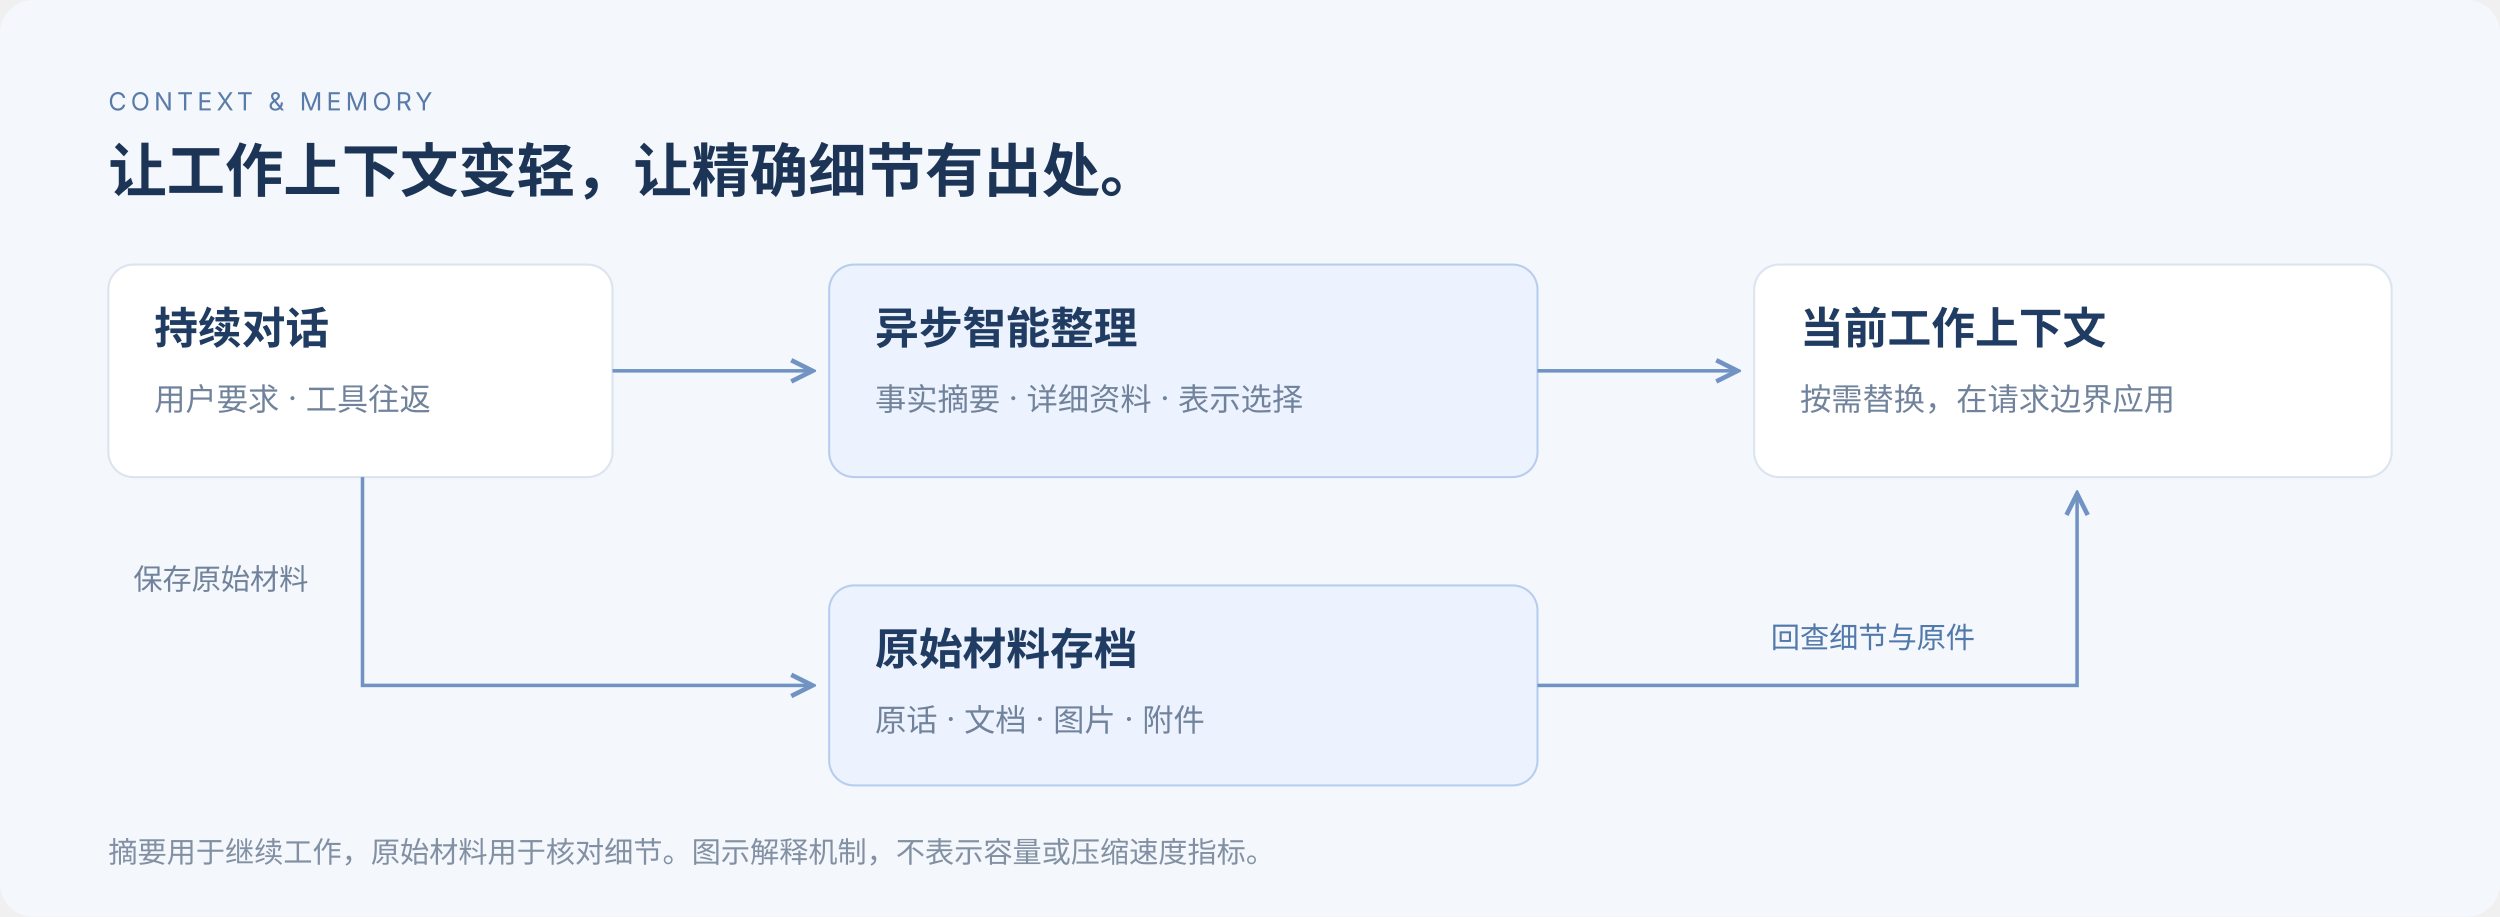
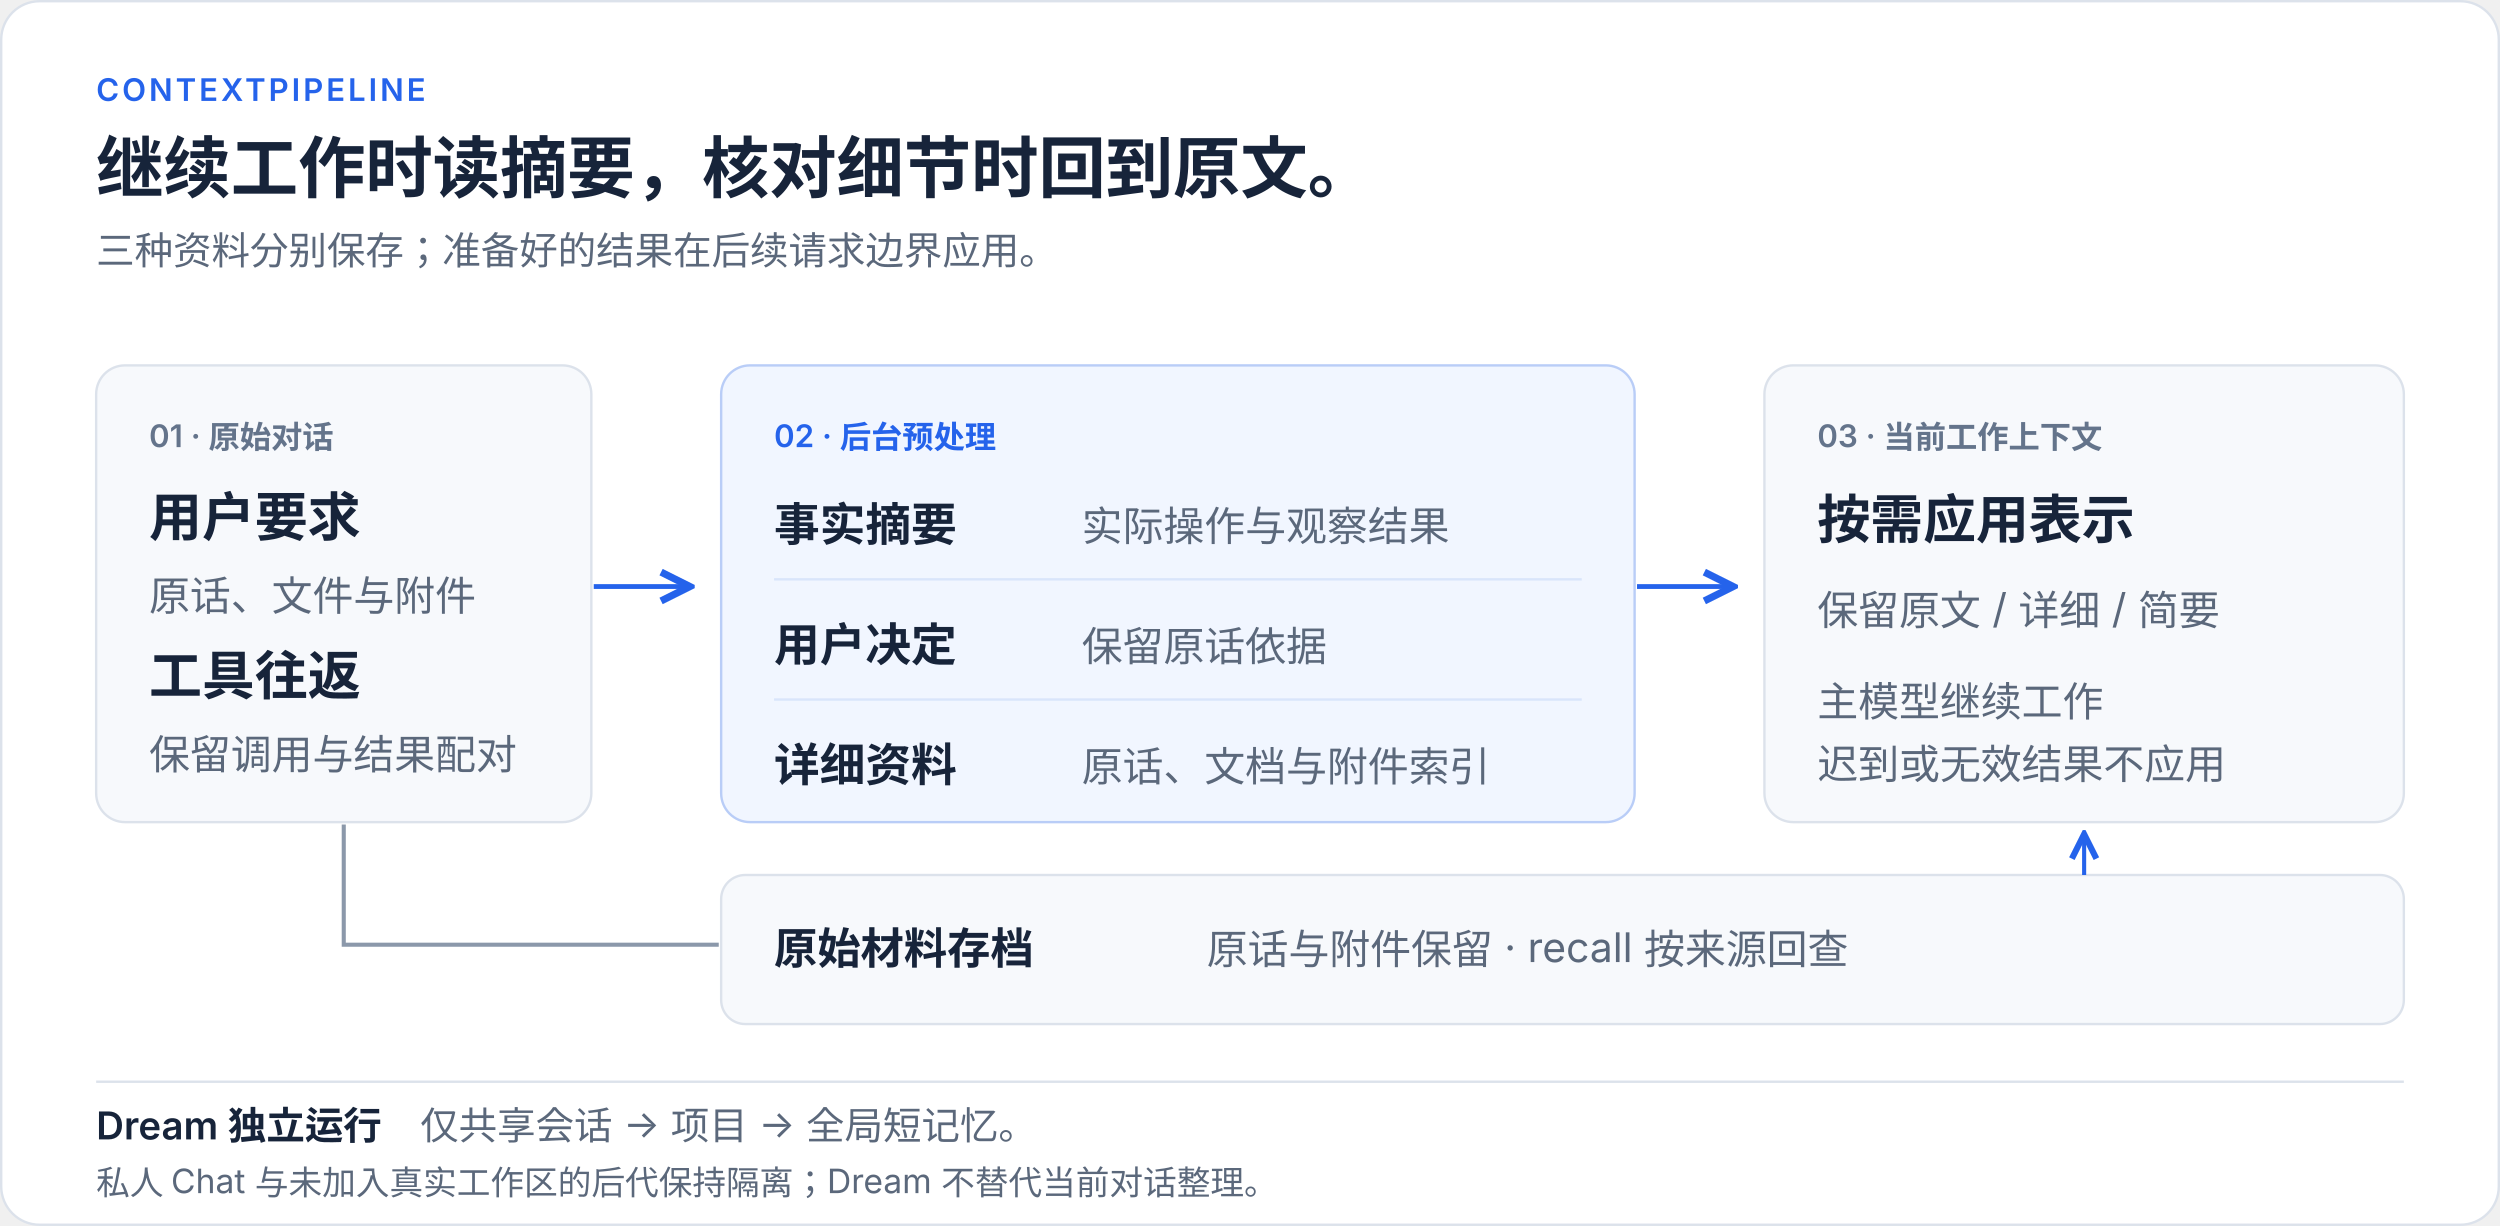
- <svg xmlns="http://www.w3.org/2000/svg" width="1200" height="440" viewBox="0 0 1200 440" role="img" aria-labelledby="title desc">
+ <svg xmlns="http://www.w3.org/2000/svg" width="1040" height="510" viewBox="0 0 1040 510" role="img" aria-labelledby="title desc">
  <defs>
    <marker id="arrow" markerWidth="8" markerHeight="8" refX="7" refY="4" orient="auto">
-       <path d="M1 1L7 4L1 7" fill="none" stroke="#7093c3" stroke-width="1.3" />
+       <path d="M1 1 7 4 1 7" fill="none" stroke="#2563eb" stroke-width="1.5" />
    </marker>
  </defs>
-   <rect width="1200" height="440" rx="16" fill="#f4f7fb" />
+   <rect x=".5" y=".5" width="1039" height="509" rx="16" fill="#fff" stroke="#dce2eb" />
  <g font-family="-apple-system,BlinkMacSystemFont,'Segoe UI','PingFang SC','Microsoft YaHei',sans-serif">
-     <text x="52" y="53" font-size="12" fill="#587ba9" letter-spacing="2">CONTEXT &amp; MEMORY</text>
-     <text x="52" y="92" font-size="28" font-weight="600" fill="#1c3557">让工作上下文变轻，让精确细节有出处。</text>
-     <rect x="52" y="127" width="242" height="102" rx="12" fill="#fff" stroke="#dce4ef" />
-     <text x="74" y="165" font-size="21" font-weight="600" fill="#203c62">持续对话</text>
-     <text x="74" y="197" font-size="15" fill="#71839c">用户要求 · 工具往返</text>
-     <rect x="398" y="127" width="340" height="102" rx="12" fill="#edf3fe" stroke="#b8cdee" />
-     <text x="420" y="165" font-size="21" font-weight="600" fill="#203c62">异步智能整理</text>
-     <text x="420" y="197" font-size="15" fill="#71839c">事实摘要 · 详细资料 · 表示选择</text>
-     <rect x="842" y="127" width="306" height="102" rx="12" fill="#fff" stroke="#dce4ef" />
-     <text x="864" y="165" font-size="21" font-weight="600" fill="#203c62">当前工作上下文</text>
-     <text x="864" y="197" font-size="15" fill="#71839c">按需替换，在请求边界应用</text>
-     <path d="M294 178H390" fill="none" stroke="#7093c3" stroke-width="1.7" marker-end="url(#arrow)" />
-     <path d="M738 178H834" fill="none" stroke="#7093c3" stroke-width="1.7" marker-end="url(#arrow)" />
-     <rect x="398" y="281" width="340" height="96" rx="12" fill="#edf3fe" stroke="#b8cdee" />
-     <text x="420" y="319" font-size="21" font-weight="600" fill="#203c62">原始材料存档</text>
-     <text x="420" y="351" font-size="15" fill="#71839c">原话 · 文档 · 图片 · 附件</text>
-     <path d="M174 229V329H390" fill="none" stroke="#7093c3" stroke-width="1.7" marker-end="url(#arrow)" />
-     <path d="M738 329H997V237" fill="none" stroke="#7093c3" stroke-width="1.7" marker-end="url(#arrow)" />
-     <text x="64" y="283" font-size="14" fill="#71839c">保存原始材料</text>
-     <text x="850" y="311" font-size="14" fill="#5279ac">回查细节与原件</text>
-     <text x="52" y="414" font-size="14" fill="#8290a4">摘要用于继续工作，原始材料用于核对细节。图示解释机制，不表示容量或压缩速度指标。</text>
+     <text x="40" y="42" font-size="13" font-weight="600" fill="#2563eb" letter-spacing="1.2">CONTEXTPIPELINE</text>
+     <text x="40" y="80" font-size="28" font-weight="650" fill="#17243a">继续工作时读摘要，核对细节时回到原文。</text>
+     <text x="40" y="110" font-size="16" fill="#5b687b">三种资料分别保存；准备好的结果在后续请求边界应用。</text>
+     <rect x="40" y="152" width="206" height="190" rx="12" fill="#f7f9fc" stroke="#dce2eb" />
+     <text x="62" y="186" font-size="13" font-weight="600" fill="#64748b">01 · 原始对话</text>
+     <text x="62" y="223" font-size="22" font-weight="600" fill="#17243a">用户要求</text>
+     <text x="62" y="254" font-size="17" fill="#5b687b">原话、文件与附件</text>
+     <text x="62" y="289" font-size="22" font-weight="600" fill="#17243a">工具往返</text>
+     <text x="62" y="320" font-size="17" fill="#5b687b">保留调用与结果配对</text>
+     <path d="M247 244H287" fill="none" stroke="#2563eb" stroke-width="2" marker-end="url(#arrow)" />
+     <rect x="300" y="152" width="380" height="190" rx="12" fill="#f1f6ff" stroke="#b9cdf7" />
+     <text x="322" y="186" font-size="13" font-weight="600" fill="#2563eb">02 · 后台预处理</text>
+     <text x="322" y="225" font-size="19" font-weight="600" fill="#17243a">事实摘要</text>
+     <text x="450" y="225" font-size="17" fill="#5b687b">实际操作与观察结果</text>
+     <path d="M322 241H658" stroke="#d9e5fb" />
+     <text x="322" y="275" font-size="19" font-weight="600" fill="#17243a">用户决定</text>
+     <text x="450" y="275" font-size="17" fill="#5b687b">保留原话依据</text>
+     <path d="M322 291H658" stroke="#d9e5fb" />
+     <text x="322" y="325" font-size="19" font-weight="600" fill="#17243a">详细资料</text>
+     <text x="450" y="325" font-size="17" fill="#5b687b">原话、文档与附件索引</text>
+     <path d="M681 244H721" fill="none" stroke="#2563eb" stroke-width="2" marker-end="url(#arrow)" />
+     <rect x="734" y="152" width="266" height="190" rx="12" fill="#f7f9fc" stroke="#dce2eb" />
+     <text x="756" y="186" font-size="13" font-weight="600" fill="#64748b">03 · 当前工作上下文</text>
+     <text x="756" y="224" font-size="22" font-weight="600" fill="#17243a">按需应用表示</text>
+     <text x="756" y="260" font-size="17" fill="#5b687b">保留原文 / 详细 / 简要</text>
+     <text x="756" y="298" font-size="17" fill="#5b687b">主模型继续工作</text>
+     <text x="756" y="324" font-size="17" fill="#5b687b">迟到或无效结果不应用</text>
+     <path d="M143 343V393H299" fill="none" stroke="#8b98aa" stroke-width="1.7" />
+     <rect x="300" y="364" width="700" height="62" rx="10" fill="#f7f9fc" stroke="#dce2eb" />
+     <text x="322" y="401" font-size="18" font-weight="600" fill="#17243a">原始材料存档</text>
+     <text x="502" y="401" font-size="17" fill="#5b687b">原话与附件保留 · recall 按来源回查</text>
+     <path d="M867 364V347" fill="none" stroke="#2563eb" stroke-width="1.7" marker-end="url(#arrow)" />
+     <path d="M40 450H1000" stroke="#dce2eb" />
+     <text x="40" y="474" font-size="16" fill="#5b687b">
+       <tspan font-weight="600" fill="#17243a">Dream 独立运行</tspan>　仅共享会话 → 项目 → 全局短记忆。</text>
+     <text x="40" y="497" font-size="14" fill="#5b687b">私人 Chat 与未加入真实工作区的后代保持隔离；Dream 不替代当前对话整理。</text>
  </g>
</svg>
